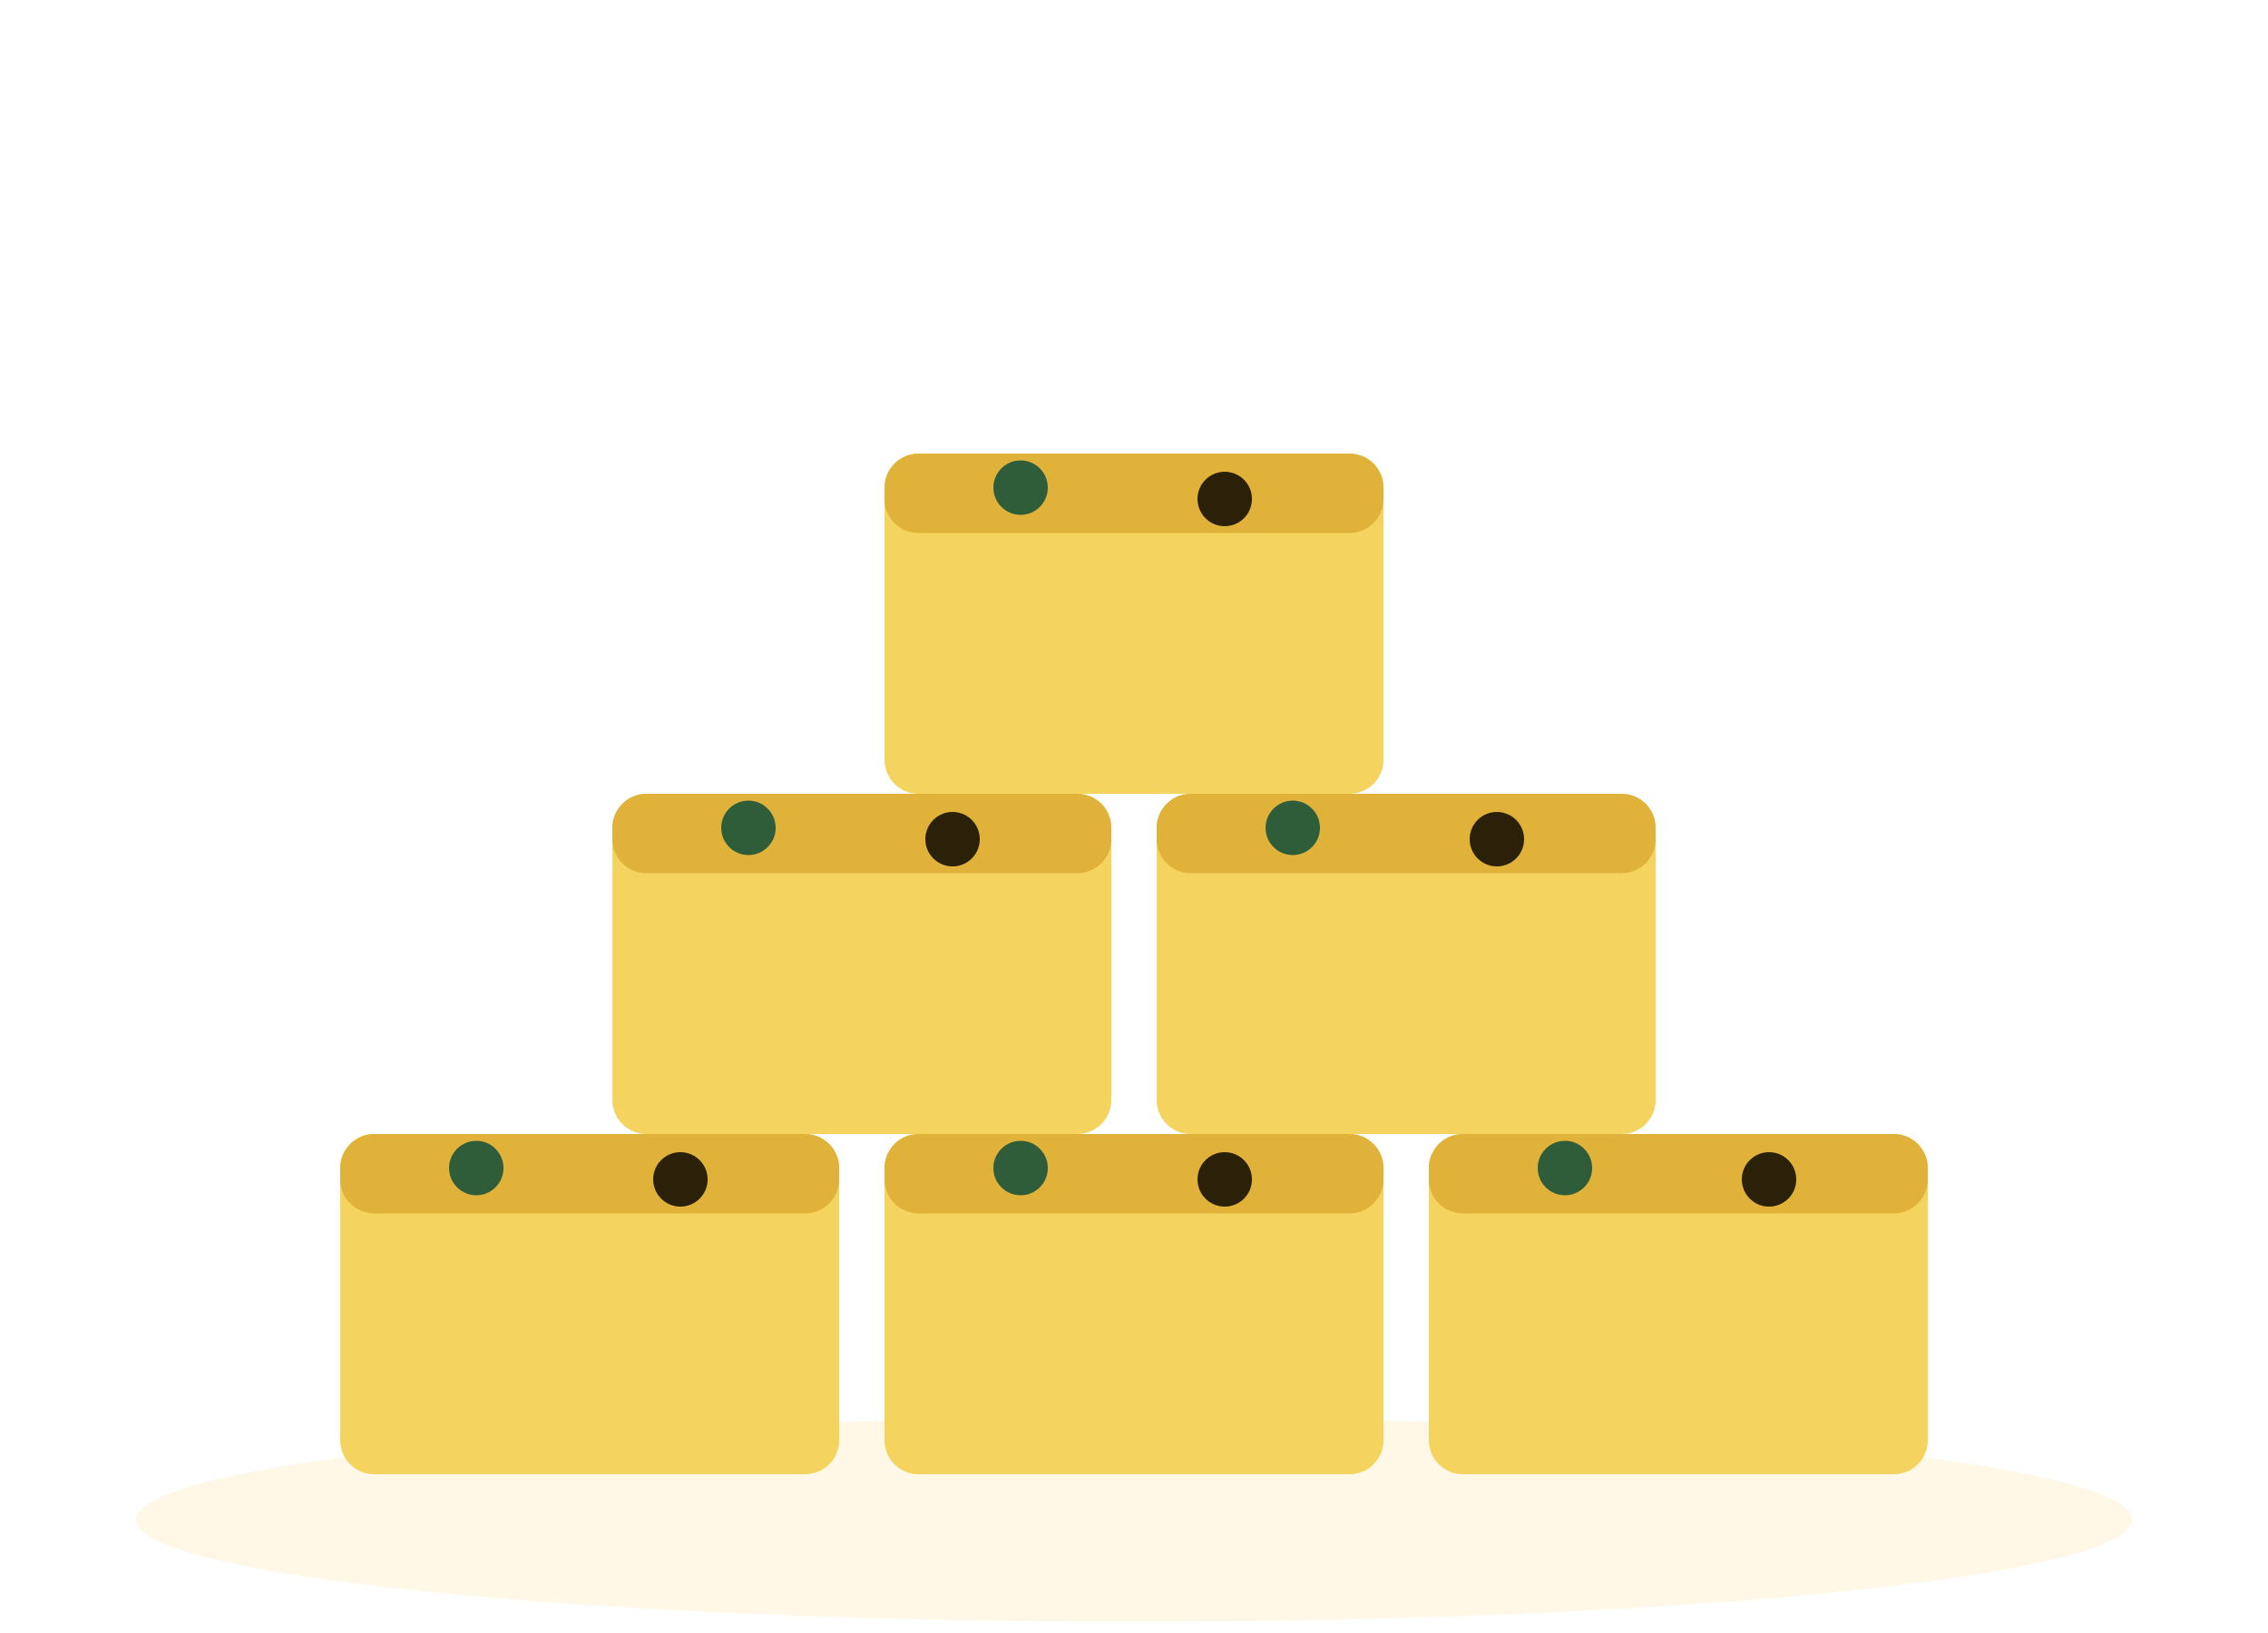
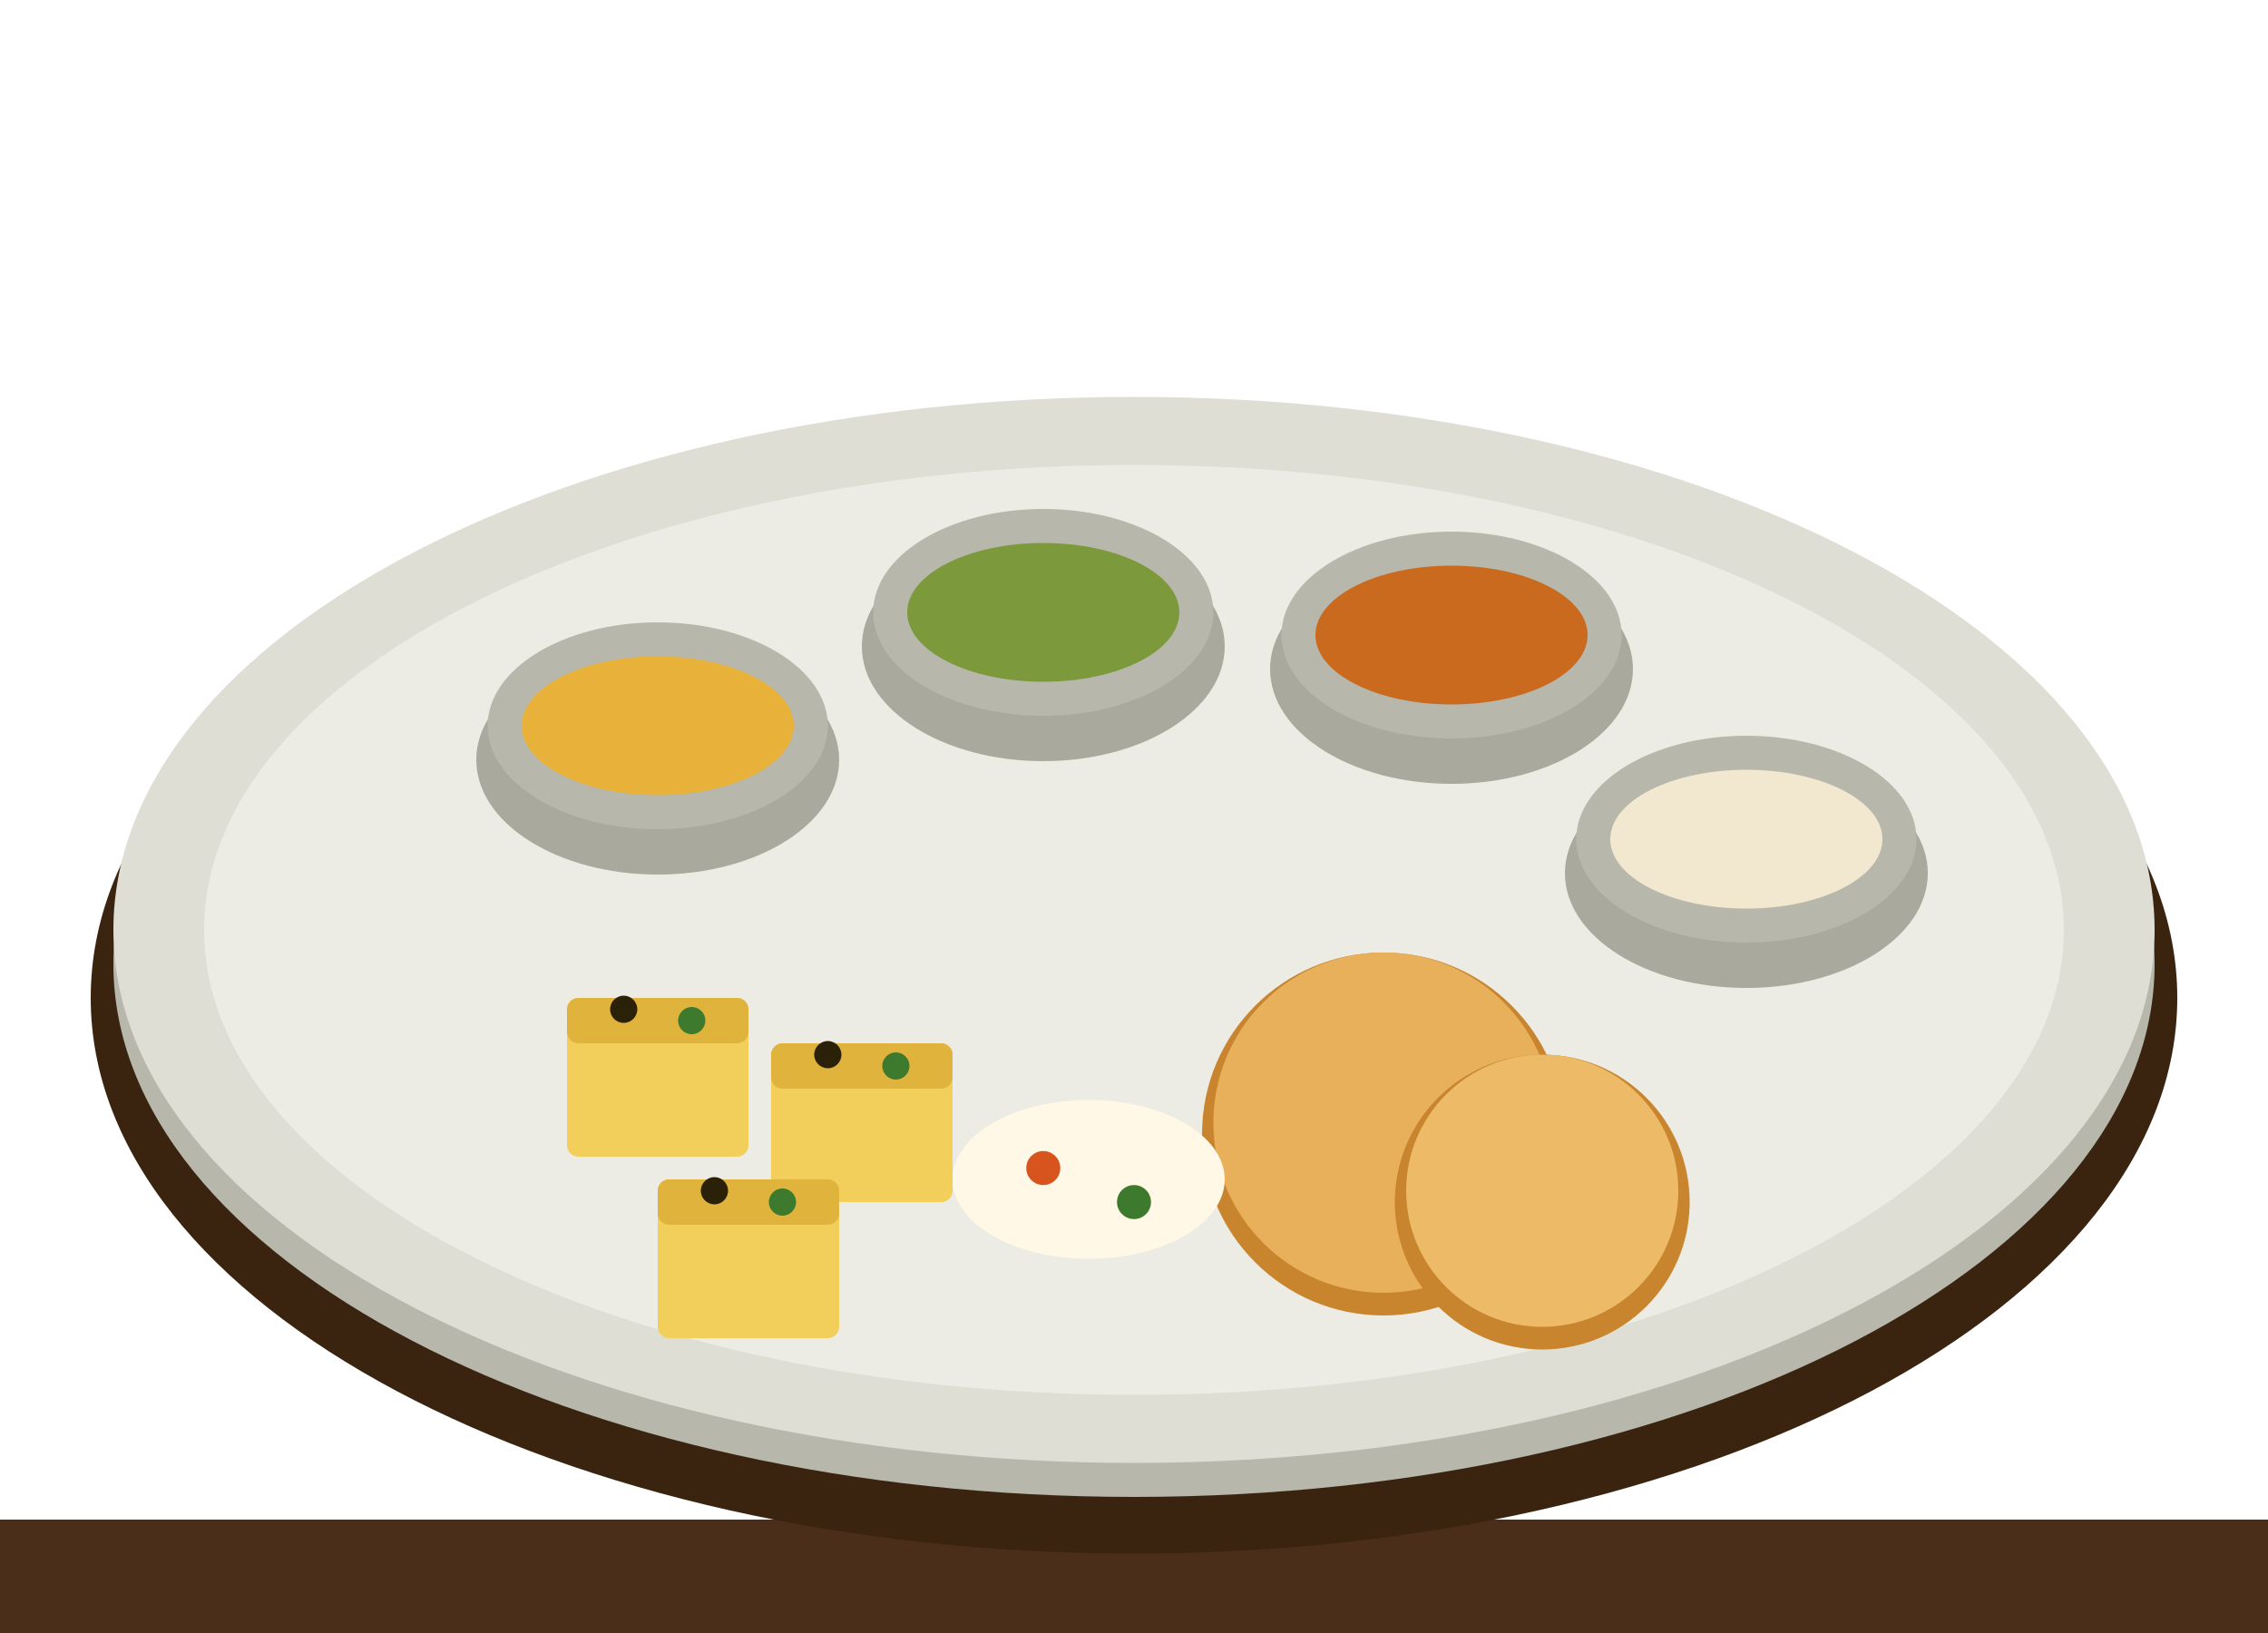
<svg xmlns="http://www.w3.org/2000/svg" viewBox="0 -22 200 144">
-   <ellipse cx="100" cy="112" rx="88" ry="9" fill="#FFF8E6" />
-   <rect x="30" y="78" width="44" height="30" rx="3" fill="#F4D35E" />
-   <rect x="30" y="78" width="44" height="7" rx="3" fill="#E0B23A" />
-   <circle cx="42" cy="81" r="2.4" fill="#2F5D3A" />
-   <circle cx="60" cy="82" r="2.4" fill="#2B2108" />
-   <rect x="78" y="78" width="44" height="30" rx="3" fill="#F4D35E" />
-   <rect x="78" y="78" width="44" height="7" rx="3" fill="#E0B23A" />
-   <circle cx="90" cy="81" r="2.4" fill="#2F5D3A" />
-   <circle cx="108" cy="82" r="2.4" fill="#2B2108" />
-   <rect x="126" y="78" width="44" height="30" rx="3" fill="#F4D35E" />
-   <rect x="126" y="78" width="44" height="7" rx="3" fill="#E0B23A" />
-   <circle cx="138" cy="81" r="2.4" fill="#2F5D3A" />
-   <circle cx="156" cy="82" r="2.4" fill="#2B2108" />
-   <rect x="54" y="48" width="44" height="30" rx="3" fill="#F4D35E" />
-   <rect x="54" y="48" width="44" height="7" rx="3" fill="#E0B23A" />
-   <circle cx="66" cy="51" r="2.4" fill="#2F5D3A" />
-   <circle cx="84" cy="52" r="2.4" fill="#2B2108" />
-   <rect x="102" y="48" width="44" height="30" rx="3" fill="#F4D35E" />
-   <rect x="102" y="48" width="44" height="7" rx="3" fill="#E0B23A" />
-   <circle cx="114" cy="51" r="2.4" fill="#2F5D3A" />
-   <circle cx="132" cy="52" r="2.4" fill="#2B2108" />
-   <rect x="78" y="18" width="44" height="30" rx="3" fill="#F4D35E" />
-   <rect x="78" y="18" width="44" height="7" rx="3" fill="#E0B23A" />
-   <circle cx="90" cy="21" r="2.4" fill="#2F5D3A" />
-   <circle cx="108" cy="22" r="2.4" fill="#2B2108" />
+   <rect x="0" y="112" width="200" height="10" fill="#4A2E1A" />
+   <g transform="translate(0 8)">
+     <ellipse cx="100" cy="58" rx="92" ry="49" fill="#3A2410" />
+     <ellipse cx="100" cy="55" rx="90" ry="47" fill="#B7B7AC" />
+     <ellipse cx="100" cy="52" rx="90" ry="47" fill="#DEDED4" />
+     <ellipse cx="100" cy="52" rx="82" ry="41" fill="#ECECE4" />
+     <ellipse cx="58" cy="37" rx="16" ry="10.12" fill="#A9A99E" />
+     <ellipse cx="58" cy="34" rx="15" ry="9.12" fill="#B7B7AC" />
+     <ellipse cx="58" cy="34" rx="12" ry="6.12" fill="#E8B23A" />
+     <ellipse cx="92" cy="27" rx="16" ry="10.12" fill="#A9A99E" />
+     <ellipse cx="92" cy="24" rx="15" ry="9.12" fill="#B7B7AC" />
+     <ellipse cx="92" cy="24" rx="12" ry="6.12" fill="#7C9A3C" />
+     <ellipse cx="128" cy="29" rx="16" ry="10.12" fill="#A9A99E" />
+     <ellipse cx="128" cy="26" rx="15" ry="9.12" fill="#B7B7AC" />
+     <ellipse cx="128" cy="26" rx="12" ry="6.12" fill="#C96A1E" />
+     <ellipse cx="154" cy="47" rx="16" ry="10.12" fill="#A9A99E" />
+     <ellipse cx="154" cy="44" rx="15" ry="9.12" fill="#B7B7AC" />
+     <ellipse cx="154" cy="44" rx="12" ry="6.12" fill="#F2E8D0" />
+     <rect x="50" y="58" width="16" height="14" fill="#F2CF5A" rx="1" />
+     <rect x="50" y="58" width="16" height="4" fill="#E0B43C" rx="1" />
+     <circle cx="55" cy="59" r="1.2" fill="#2B2108" />
+     <circle cx="61" cy="60" r="1.2" fill="#3E7A2E" />
+     <rect x="68" y="62" width="16" height="14" fill="#F2CF5A" rx="1" />
+     <rect x="68" y="62" width="16" height="4" fill="#E0B43C" rx="1" />
+     <circle cx="73" cy="63" r="1.2" fill="#2B2108" />
+     <circle cx="79" cy="64" r="1.2" fill="#3E7A2E" />
+     <rect x="58" y="74" width="16" height="14" fill="#F2CF5A" rx="1" />
+     <rect x="58" y="74" width="16" height="4" fill="#E0B43C" rx="1" />
+     <circle cx="63" cy="75" r="1.2" fill="#2B2108" />
+     <circle cx="69" cy="76" r="1.2" fill="#3E7A2E" />
+     <circle cx="122" cy="70" r="16" fill="#C9842E" />
+     <circle cx="122" cy="69" r="15" fill="#E8B05A" />
+     <circle cx="136" cy="76" r="13" fill="#C9842E" />
+     <circle cx="136" cy="75" r="12" fill="#EDBB68" />
+     <ellipse cx="96" cy="74" rx="12" ry="7" fill="#FFF8E6" />
+     <circle cx="92" cy="73" r="1.5" fill="#D8541E" />
+     <circle cx="100" cy="76" r="1.5" fill="#3E7A2E" />
+   </g>
</svg>
